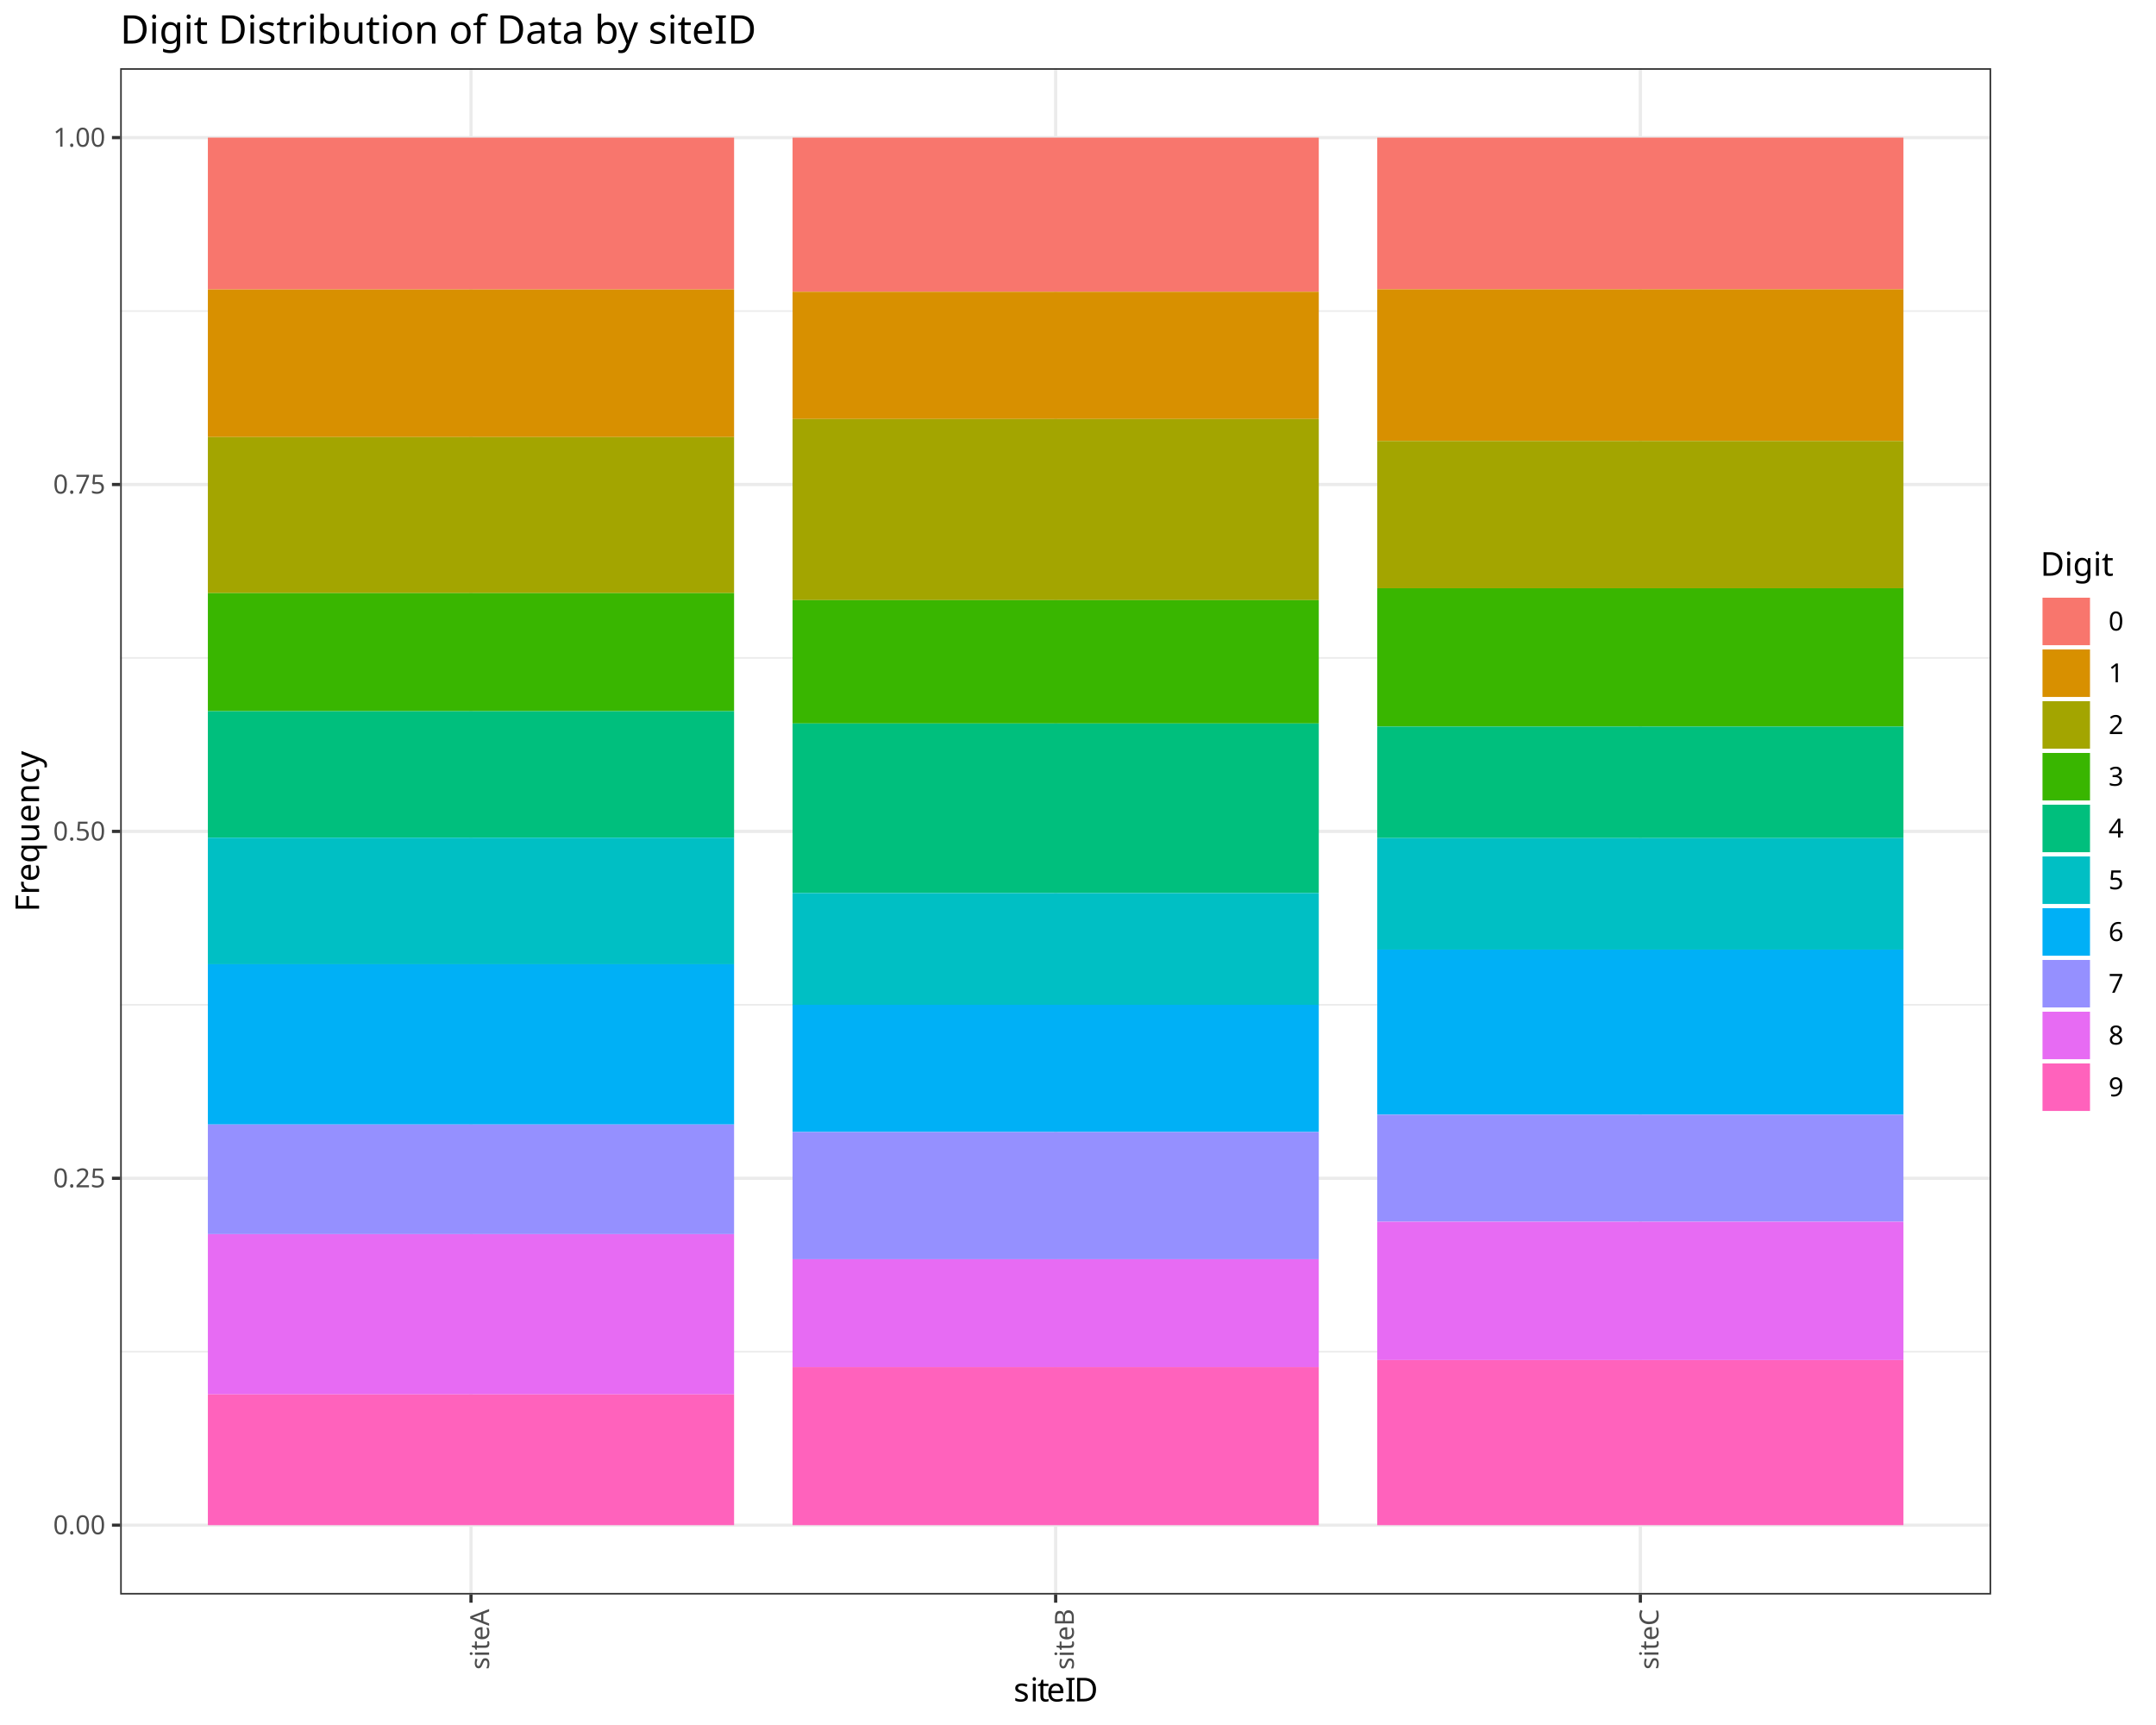
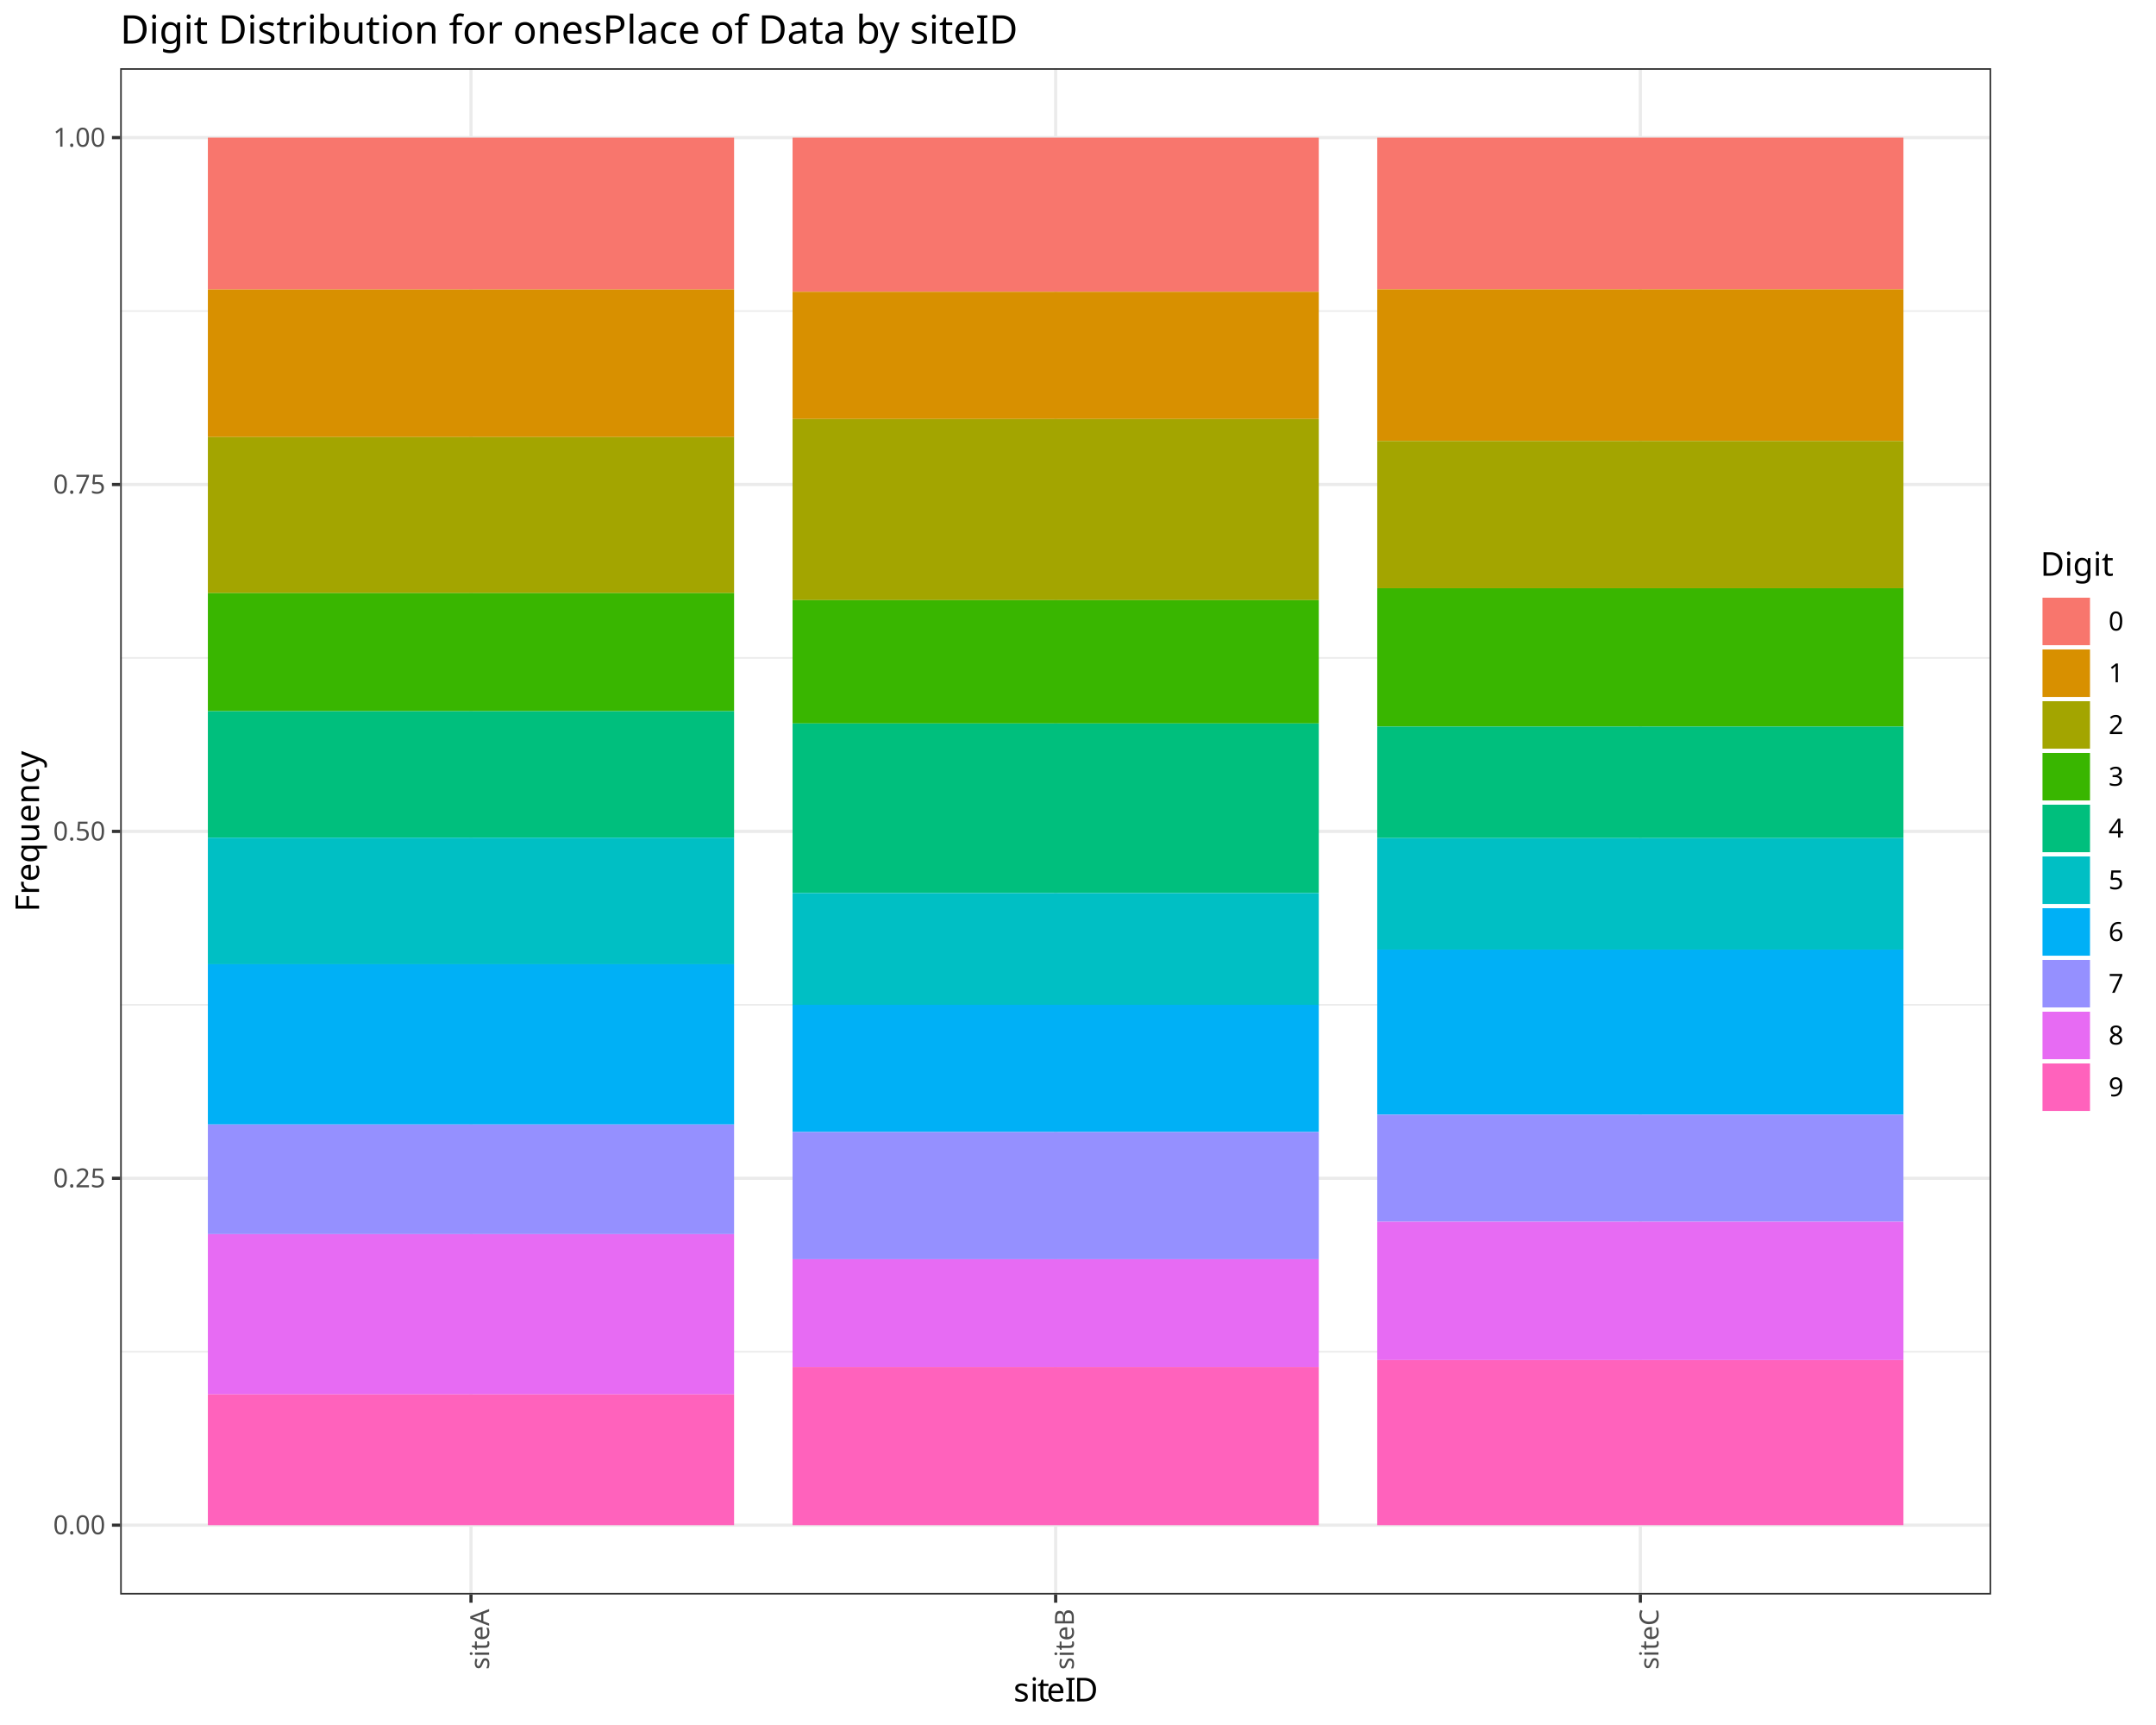
<svg xmlns="http://www.w3.org/2000/svg" class="svglite" data-engine-version="2.0" width="720.00pt" height="576.00pt" viewBox="0 0 720.00 576.00">
  <defs>
    <style type="text/css">
    .svglite line, .svglite polyline, .svglite polygon, .svglite path, .svglite rect, .svglite circle {
      fill: none;
      stroke: #000000;
      stroke-linecap: round;
      stroke-linejoin: round;
      stroke-miterlimit: 10.00;
    }
  </style>
  </defs>
  <rect width="100%" height="100%" style="stroke: none; fill: #FFFFFF;" />
  <defs>
    <clipPath id="cpMC4wMHw3MjAuMDB8MC4wMHw1NzYuMDA=">
      <rect x="0.00" y="0.00" width="720.00" height="576.00" />
    </clipPath>
  </defs>
  <g clip-path="url(#cpMC4wMHw3MjAuMDB8MC4wMHw1NzYuMDA=)">
    <rect x="0.00" y="0.00" width="720.00" height="576.00" style="stroke-width: 1.07; stroke: #FFFFFF; fill: #FFFFFF;" />
  </g>
  <defs>
    <clipPath id="cpNDAuMTN8NjY0Ljk1fDIyLjc4fDUzMi40Mw==">
      <rect x="40.13" y="22.78" width="624.82" height="509.65" />
    </clipPath>
  </defs>
  <g clip-path="url(#cpNDAuMTN8NjY0Ljk1fDIyLjc4fDUzMi40Mw==)">
    <rect x="40.13" y="22.78" width="624.82" height="509.65" style="stroke-width: 1.07; stroke: none; fill: #FFFFFF;" />
    <polyline points="40.13,451.35 664.95,451.35 " style="stroke-width: 0.53; stroke: #EBEBEB; stroke-linecap: butt;" />
    <polyline points="40.13,335.52 664.95,335.52 " style="stroke-width: 0.53; stroke: #EBEBEB; stroke-linecap: butt;" />
    <polyline points="40.13,219.69 664.95,219.69 " style="stroke-width: 0.53; stroke: #EBEBEB; stroke-linecap: butt;" />
    <polyline points="40.13,103.86 664.95,103.86 " style="stroke-width: 0.53; stroke: #EBEBEB; stroke-linecap: butt;" />
    <polyline points="40.13,509.27 664.95,509.27 " style="stroke-width: 1.07; stroke: #EBEBEB; stroke-linecap: butt;" />
    <polyline points="40.13,393.44 664.95,393.44 " style="stroke-width: 1.07; stroke: #EBEBEB; stroke-linecap: butt;" />
    <polyline points="40.13,277.61 664.95,277.61 " style="stroke-width: 1.07; stroke: #EBEBEB; stroke-linecap: butt;" />
    <polyline points="40.13,161.78 664.95,161.78 " style="stroke-width: 1.07; stroke: #EBEBEB; stroke-linecap: butt;" />
    <polyline points="40.13,45.95 664.95,45.95 " style="stroke-width: 1.07; stroke: #EBEBEB; stroke-linecap: butt;" />
    <polyline points="157.29,532.43 157.29,22.78 " style="stroke-width: 1.07; stroke: #EBEBEB; stroke-linecap: butt;" />
    <polyline points="352.54,532.43 352.54,22.78 " style="stroke-width: 1.07; stroke: #EBEBEB; stroke-linecap: butt;" />
    <polyline points="547.80,532.43 547.80,22.78 " style="stroke-width: 1.07; stroke: #EBEBEB; stroke-linecap: butt;" />
    <rect x="69.42" y="45.95" width="175.73" height="50.70" style="stroke-width: 1.07; stroke: none; stroke-linecap: butt; stroke-linejoin: miter; fill: #F8766D;" />
    <rect x="69.42" y="96.65" width="175.73" height="49.29" style="stroke-width: 1.07; stroke: none; stroke-linecap: butt; stroke-linejoin: miter; fill: #D89000;" />
    <rect x="69.42" y="145.94" width="175.73" height="52.11" style="stroke-width: 1.07; stroke: none; stroke-linecap: butt; stroke-linejoin: miter; fill: #A3A500;" />
    <rect x="69.42" y="198.04" width="175.73" height="39.43" style="stroke-width: 1.07; stroke: none; stroke-linecap: butt; stroke-linejoin: miter; fill: #39B600;" />
    <rect x="69.42" y="237.47" width="175.73" height="42.25" style="stroke-width: 1.07; stroke: none; stroke-linecap: butt; stroke-linejoin: miter; fill: #00BF7D;" />
    <rect x="69.42" y="279.72" width="175.73" height="42.25" style="stroke-width: 1.07; stroke: none; stroke-linecap: butt; stroke-linejoin: miter; fill: #00BFC4;" />
    <rect x="69.42" y="321.97" width="175.73" height="53.51" style="stroke-width: 1.07; stroke: none; stroke-linecap: butt; stroke-linejoin: miter; fill: #00B0F6;" />
    <rect x="69.42" y="375.48" width="175.73" height="36.61" style="stroke-width: 1.07; stroke: none; stroke-linecap: butt; stroke-linejoin: miter; fill: #9590FF;" />
    <rect x="69.42" y="412.10" width="175.73" height="53.51" style="stroke-width: 1.07; stroke: none; stroke-linecap: butt; stroke-linejoin: miter; fill: #E76BF3;" />
    <rect x="69.42" y="465.61" width="175.73" height="43.66" style="stroke-width: 1.07; stroke: none; stroke-linecap: butt; stroke-linejoin: miter; fill: #FF62BC;" />
    <rect x="264.68" y="45.95" width="175.73" height="51.48" style="stroke-width: 1.07; stroke: none; stroke-linecap: butt; stroke-linejoin: miter; fill: #F8766D;" />
    <rect x="264.68" y="97.43" width="175.73" height="42.47" style="stroke-width: 1.07; stroke: none; stroke-linecap: butt; stroke-linejoin: miter; fill: #D89000;" />
    <rect x="264.68" y="139.90" width="175.73" height="60.49" style="stroke-width: 1.07; stroke: none; stroke-linecap: butt; stroke-linejoin: miter; fill: #A3A500;" />
    <rect x="264.68" y="200.39" width="175.73" height="41.18" style="stroke-width: 1.07; stroke: none; stroke-linecap: butt; stroke-linejoin: miter; fill: #39B600;" />
    <rect x="264.68" y="241.57" width="175.73" height="56.63" style="stroke-width: 1.07; stroke: none; stroke-linecap: butt; stroke-linejoin: miter; fill: #00BF7D;" />
    <rect x="264.68" y="298.20" width="175.73" height="37.32" style="stroke-width: 1.07; stroke: none; stroke-linecap: butt; stroke-linejoin: miter; fill: #00BFC4;" />
    <rect x="264.68" y="335.52" width="175.73" height="42.47" style="stroke-width: 1.07; stroke: none; stroke-linecap: butt; stroke-linejoin: miter; fill: #00B0F6;" />
    <rect x="264.68" y="377.99" width="175.73" height="42.47" style="stroke-width: 1.07; stroke: none; stroke-linecap: butt; stroke-linejoin: miter; fill: #9590FF;" />
    <rect x="264.68" y="420.47" width="175.73" height="36.04" style="stroke-width: 1.07; stroke: none; stroke-linecap: butt; stroke-linejoin: miter; fill: #E76BF3;" />
    <rect x="264.68" y="456.50" width="175.73" height="52.77" style="stroke-width: 1.07; stroke: none; stroke-linecap: butt; stroke-linejoin: miter; fill: #FF62BC;" />
    <rect x="459.93" y="45.95" width="175.73" height="50.65" style="stroke-width: 1.07; stroke: none; stroke-linecap: butt; stroke-linejoin: miter; fill: #F8766D;" />
    <rect x="459.93" y="96.60" width="175.73" height="50.65" style="stroke-width: 1.07; stroke: none; stroke-linecap: butt; stroke-linejoin: miter; fill: #D89000;" />
    <rect x="459.93" y="147.25" width="175.73" height="49.16" style="stroke-width: 1.07; stroke: none; stroke-linecap: butt; stroke-linejoin: miter; fill: #A3A500;" />
    <rect x="459.93" y="196.42" width="175.73" height="46.18" style="stroke-width: 1.07; stroke: none; stroke-linecap: butt; stroke-linejoin: miter; fill: #39B600;" />
    <rect x="459.93" y="242.60" width="175.73" height="37.24" style="stroke-width: 1.07; stroke: none; stroke-linecap: butt; stroke-linejoin: miter; fill: #00BF7D;" />
    <rect x="459.93" y="279.84" width="175.73" height="37.24" style="stroke-width: 1.07; stroke: none; stroke-linecap: butt; stroke-linejoin: miter; fill: #00BFC4;" />
    <rect x="459.93" y="317.09" width="175.73" height="55.12" style="stroke-width: 1.07; stroke: none; stroke-linecap: butt; stroke-linejoin: miter; fill: #00B0F6;" />
    <rect x="459.93" y="372.21" width="175.73" height="35.75" style="stroke-width: 1.07; stroke: none; stroke-linecap: butt; stroke-linejoin: miter; fill: #9590FF;" />
    <rect x="459.93" y="407.96" width="175.73" height="46.18" style="stroke-width: 1.07; stroke: none; stroke-linecap: butt; stroke-linejoin: miter; fill: #E76BF3;" />
    <rect x="459.93" y="454.15" width="175.73" height="55.12" style="stroke-width: 1.07; stroke: none; stroke-linecap: butt; stroke-linejoin: miter; fill: #FF62BC;" />
    <rect x="40.13" y="22.78" width="624.82" height="509.65" style="stroke-width: 1.07; stroke: #333333;" />
  </g>
  <g clip-path="url(#cpMC4wMHw3MjAuMDB8MC4wMHw1NzYuMDA=)">
    <text x="35.20" y="512.30" text-anchor="end" style="font-size: 8.80px; fill: #4D4D4D; font-family: sans;" textLength="17.13px" lengthAdjust="spacingAndGlyphs">0.00</text>
    <text x="35.20" y="396.47" text-anchor="end" style="font-size: 8.80px; fill: #4D4D4D; font-family: sans;" textLength="17.13px" lengthAdjust="spacingAndGlyphs">0.25</text>
    <text x="35.20" y="280.64" text-anchor="end" style="font-size: 8.80px; fill: #4D4D4D; font-family: sans;" textLength="17.13px" lengthAdjust="spacingAndGlyphs">0.50</text>
    <text x="35.20" y="164.81" text-anchor="end" style="font-size: 8.80px; fill: #4D4D4D; font-family: sans;" textLength="17.13px" lengthAdjust="spacingAndGlyphs">0.75</text>
    <text x="35.20" y="48.98" text-anchor="end" style="font-size: 8.80px; fill: #4D4D4D; font-family: sans;" textLength="17.13px" lengthAdjust="spacingAndGlyphs">1.00</text>
    <polyline points="37.39,509.27 40.13,509.27 " style="stroke-width: 1.07; stroke: #333333; stroke-linecap: butt;" />
    <polyline points="37.39,393.44 40.13,393.44 " style="stroke-width: 1.07; stroke: #333333; stroke-linecap: butt;" />
    <polyline points="37.39,277.61 40.13,277.61 " style="stroke-width: 1.07; stroke: #333333; stroke-linecap: butt;" />
    <polyline points="37.39,161.78 40.13,161.78 " style="stroke-width: 1.07; stroke: #333333; stroke-linecap: butt;" />
    <polyline points="37.39,45.95 40.13,45.95 " style="stroke-width: 1.07; stroke: #333333; stroke-linecap: butt;" />
    <polyline points="157.29,535.17 157.29,532.43 " style="stroke-width: 1.07; stroke: #333333; stroke-linecap: butt;" />
    <polyline points="352.54,535.17 352.54,532.43 " style="stroke-width: 1.07; stroke: #333333; stroke-linecap: butt;" />
    <polyline points="547.80,535.17 547.80,532.43 " style="stroke-width: 1.07; stroke: #333333; stroke-linecap: butt;" />
    <text transform="translate(163.34,547.39) rotate(-90)" text-anchor="middle" style="font-size: 8.80px; fill: #4D4D4D; font-family: sans;" textLength="19.57px" lengthAdjust="spacingAndGlyphs">siteA</text>
    <text transform="translate(358.60,547.39) rotate(-90)" text-anchor="middle" style="font-size: 8.80px; fill: #4D4D4D; font-family: sans;" textLength="19.57px" lengthAdjust="spacingAndGlyphs">siteB</text>
    <text transform="translate(553.85,547.39) rotate(-90)" text-anchor="middle" style="font-size: 8.80px; fill: #4D4D4D; font-family: sans;" textLength="20.05px" lengthAdjust="spacingAndGlyphs">siteC</text>
    <text x="338.48" y="568.13" style="font-size: 11.00px; font-family: sans;" textLength="5.50px" lengthAdjust="spacingAndGlyphs">s</text>
    <text x="343.98" y="568.13" style="font-size: 11.00px; font-family: sans;" textLength="2.44px" lengthAdjust="spacingAndGlyphs">i</text>
    <text x="346.43" y="568.13" style="font-size: 11.00px; font-family: sans;" textLength="3.06px" lengthAdjust="spacingAndGlyphs">t</text>
    <text x="349.48" y="568.13" style="font-size: 11.00px; font-family: sans;" textLength="6.12px" lengthAdjust="spacingAndGlyphs">e</text>
    <text x="355.60" y="568.13" style="font-size: 11.00px; font-family: sans;" textLength="3.06px" lengthAdjust="spacingAndGlyphs">I</text>
    <text x="358.66" y="568.13" style="font-size: 11.00px; font-family: sans;" textLength="7.95px" lengthAdjust="spacingAndGlyphs">D</text>
    <text transform="translate(13.05,277.61) rotate(-90)" text-anchor="middle" style="font-size: 11.00px; font-family: sans;" textLength="51.98px" lengthAdjust="spacingAndGlyphs">Frequency</text>
    <rect x="675.91" y="178.06" width="38.61" height="199.09" style="stroke-width: 1.07; stroke: none; fill: #FFFFFF;" />
    <text x="681.39" y="192.25" style="font-size: 11.00px; font-family: sans;" textLength="22.00px" lengthAdjust="spacingAndGlyphs">Digit</text>
    <rect x="681.39" y="198.88" width="17.28" height="17.28" style="stroke-width: 1.07; stroke: none; fill: #FFFFFF;" />
    <rect x="682.10" y="199.58" width="15.86" height="15.86" style="stroke-width: 1.07; stroke: none; stroke-linecap: butt; stroke-linejoin: miter; fill: #F8766D;" />
    <rect x="681.39" y="216.16" width="17.28" height="17.28" style="stroke-width: 1.07; stroke: none; fill: #FFFFFF;" />
    <rect x="682.10" y="216.86" width="15.86" height="15.86" style="stroke-width: 1.07; stroke: none; stroke-linecap: butt; stroke-linejoin: miter; fill: #D89000;" />
    <rect x="681.39" y="233.44" width="17.28" height="17.28" style="stroke-width: 1.07; stroke: none; fill: #FFFFFF;" />
    <rect x="682.10" y="234.14" width="15.86" height="15.86" style="stroke-width: 1.07; stroke: none; stroke-linecap: butt; stroke-linejoin: miter; fill: #A3A500;" />
    <rect x="681.39" y="250.72" width="17.28" height="17.28" style="stroke-width: 1.07; stroke: none; fill: #FFFFFF;" />
    <rect x="682.10" y="251.42" width="15.86" height="15.86" style="stroke-width: 1.07; stroke: none; stroke-linecap: butt; stroke-linejoin: miter; fill: #39B600;" />
    <rect x="681.39" y="268.00" width="17.28" height="17.28" style="stroke-width: 1.07; stroke: none; fill: #FFFFFF;" />
    <rect x="682.10" y="268.70" width="15.86" height="15.86" style="stroke-width: 1.07; stroke: none; stroke-linecap: butt; stroke-linejoin: miter; fill: #00BF7D;" />
    <rect x="681.39" y="285.28" width="17.28" height="17.28" style="stroke-width: 1.07; stroke: none; fill: #FFFFFF;" />
    <rect x="682.10" y="285.98" width="15.86" height="15.86" style="stroke-width: 1.07; stroke: none; stroke-linecap: butt; stroke-linejoin: miter; fill: #00BFC4;" />
    <rect x="681.39" y="302.56" width="17.28" height="17.28" style="stroke-width: 1.07; stroke: none; fill: #FFFFFF;" />
    <rect x="682.10" y="303.26" width="15.86" height="15.86" style="stroke-width: 1.07; stroke: none; stroke-linecap: butt; stroke-linejoin: miter; fill: #00B0F6;" />
    <rect x="681.39" y="319.84" width="17.28" height="17.28" style="stroke-width: 1.07; stroke: none; fill: #FFFFFF;" />
    <rect x="682.10" y="320.54" width="15.86" height="15.86" style="stroke-width: 1.07; stroke: none; stroke-linecap: butt; stroke-linejoin: miter; fill: #9590FF;" />
    <rect x="681.39" y="337.12" width="17.28" height="17.28" style="stroke-width: 1.07; stroke: none; fill: #FFFFFF;" />
    <rect x="682.10" y="337.82" width="15.86" height="15.86" style="stroke-width: 1.07; stroke: none; stroke-linecap: butt; stroke-linejoin: miter; fill: #E76BF3;" />
    <rect x="681.39" y="354.40" width="17.28" height="17.28" style="stroke-width: 1.07; stroke: none; fill: #FFFFFF;" />
    <rect x="682.10" y="355.10" width="15.86" height="15.86" style="stroke-width: 1.07; stroke: none; stroke-linecap: butt; stroke-linejoin: miter; fill: #FF62BC;" />
    <text x="704.15" y="210.54" style="font-size: 8.80px; font-family: sans;" textLength="4.89px" lengthAdjust="spacingAndGlyphs">0</text>
    <text x="704.15" y="227.82" style="font-size: 8.80px; font-family: sans;" textLength="4.89px" lengthAdjust="spacingAndGlyphs">1</text>
    <text x="704.15" y="245.10" style="font-size: 8.80px; font-family: sans;" textLength="4.89px" lengthAdjust="spacingAndGlyphs">2</text>
    <text x="704.15" y="262.38" style="font-size: 8.80px; font-family: sans;" textLength="4.89px" lengthAdjust="spacingAndGlyphs">3</text>
    <text x="704.15" y="279.66" style="font-size: 8.80px; font-family: sans;" textLength="4.89px" lengthAdjust="spacingAndGlyphs">4</text>
    <text x="704.15" y="296.94" style="font-size: 8.80px; font-family: sans;" textLength="4.89px" lengthAdjust="spacingAndGlyphs">5</text>
    <text x="704.15" y="314.22" style="font-size: 8.80px; font-family: sans;" textLength="4.89px" lengthAdjust="spacingAndGlyphs">6</text>
    <text x="704.15" y="331.50" style="font-size: 8.80px; font-family: sans;" textLength="4.89px" lengthAdjust="spacingAndGlyphs">7</text>
    <text x="704.15" y="348.78" style="font-size: 8.80px; font-family: sans;" textLength="4.89px" lengthAdjust="spacingAndGlyphs">8</text>
    <text x="704.15" y="366.06" style="font-size: 8.80px; font-family: sans;" textLength="4.89px" lengthAdjust="spacingAndGlyphs">9</text>
-     <text x="40.13" y="14.56" style="font-size: 13.20px; font-family: sans;" textLength="197.36px" lengthAdjust="spacingAndGlyphs">Digit Distribution of Data by siteID</text>
+     <text x="40.13" y="14.56" style="font-size: 13.20px; font-family: sans;" textLength="281.75px" lengthAdjust="spacingAndGlyphs">Digit Distribution for onesPlace of Data by siteID</text>
  </g>
</svg>
